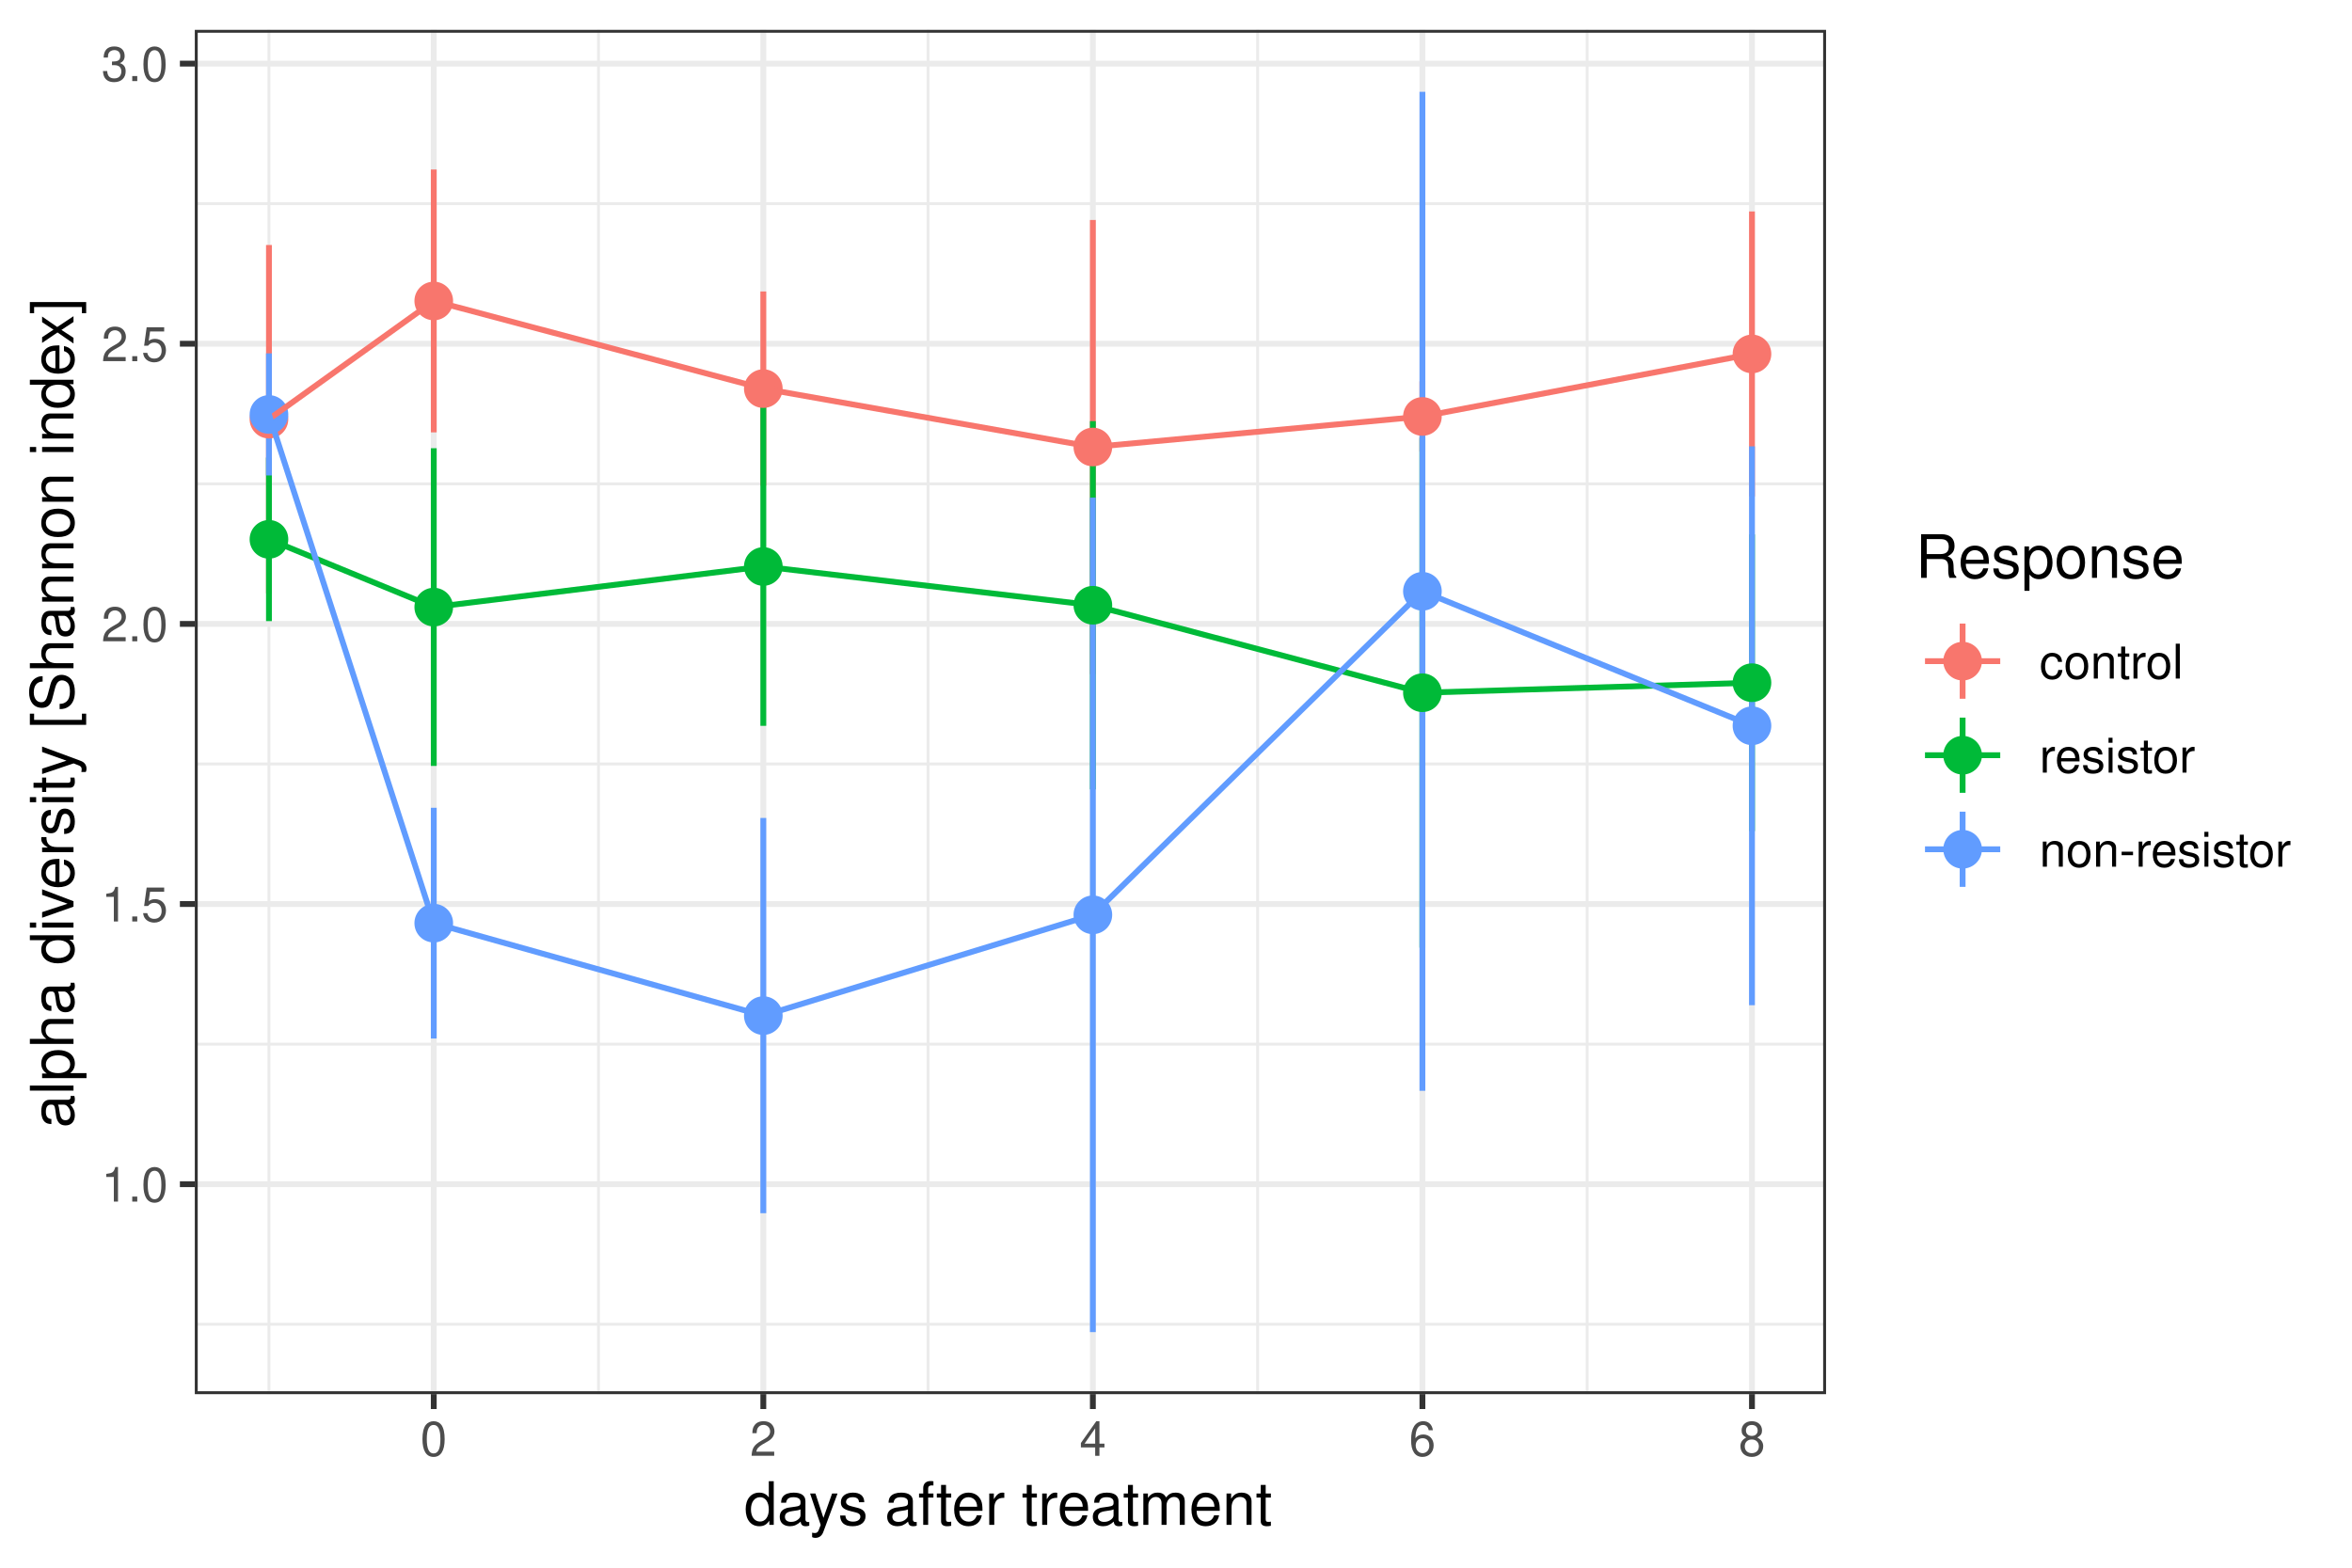
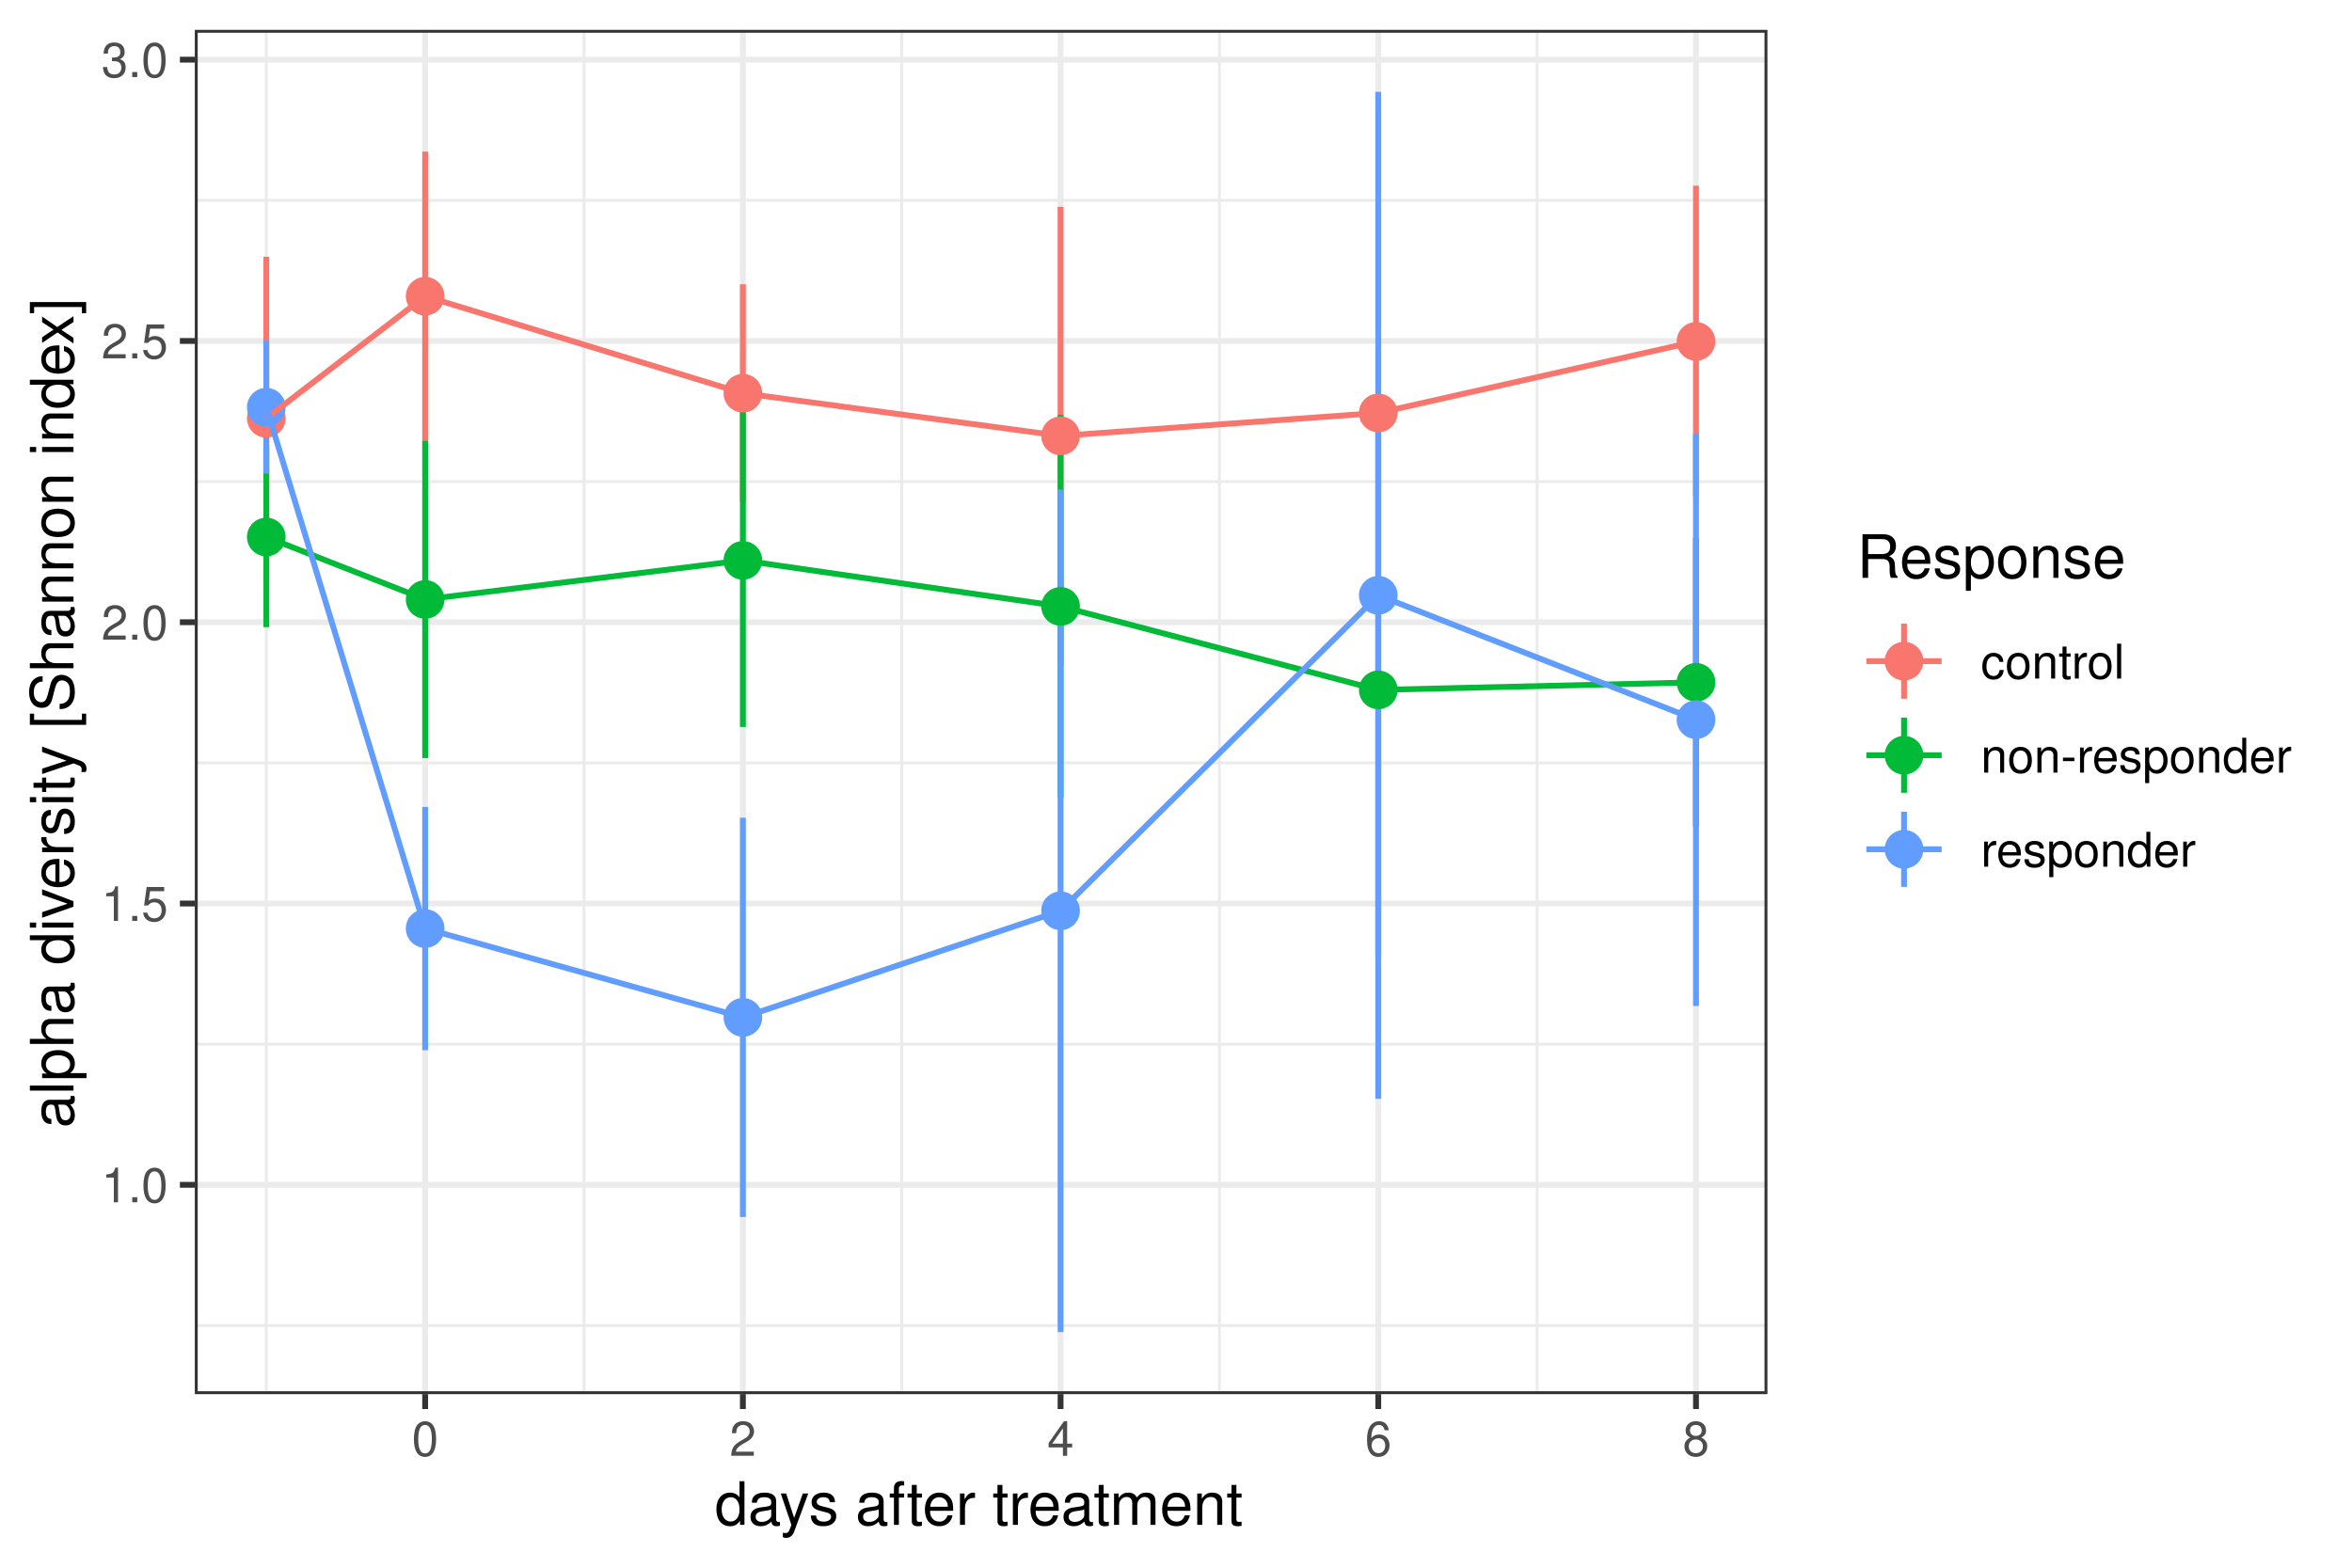
<svg xmlns="http://www.w3.org/2000/svg" viewBox="0 0 432.00 288.00">
  <defs>
    <style type="text/css">
    line, polyline, polygon, path, rect, circle {
      fill: none;
      stroke: #000000;
      stroke-linecap: round;
      stroke-linejoin: round;
      stroke-miterlimit: 10.00;
    }
  </style>
  </defs>
  <rect width="100%" height="100%" style="stroke: none; fill: #FFFFFF;" />
  <rect x="0" y="0.00" width="432.00" height="288.00" style="stroke-width: 1.07; stroke: #FFFFFF; fill: #FFFFFF;" />
  <defs>
-     <clipPath id="cpMzUuNzh8MzM1LjQwfDI1Ni4xMXw1LjQ4">
-       <rect x="35.78" y="5.48" width="299.62" height="250.64" />
+     <clipPath id="cpMzUuNzh8MzI0LjY0fDI1Ni4xMXw1LjQ4">
+       <rect x="35.78" y="5.48" width="288.85" height="250.64" />
    </clipPath>
  </defs>
-   <rect x="35.78" y="5.48" width="299.62" height="250.64" style="stroke-width: 1.07; stroke: none; fill: #FFFFFF;" clip-path="url(#cpMzUuNzh8MzM1LjQwfDI1Ni4xMXw1LjQ4)" />
-   <polyline points="35.78,243.28 335.40,243.28 " style="stroke-width: 0.53; stroke: #EBEBEB; stroke-linecap: butt;" clip-path="url(#cpMzUuNzh8MzM1LjQwfDI1Ni4xMXw1LjQ4)" />
-   <polyline points="35.78,191.82 335.40,191.82 " style="stroke-width: 0.53; stroke: #EBEBEB; stroke-linecap: butt;" clip-path="url(#cpMzUuNzh8MzM1LjQwfDI1Ni4xMXw1LjQ4)" />
-   <polyline points="35.78,140.35 335.40,140.35 " style="stroke-width: 0.53; stroke: #EBEBEB; stroke-linecap: butt;" clip-path="url(#cpMzUuNzh8MzM1LjQwfDI1Ni4xMXw1LjQ4)" />
-   <polyline points="35.78,88.89 335.40,88.89 " style="stroke-width: 0.53; stroke: #EBEBEB; stroke-linecap: butt;" clip-path="url(#cpMzUuNzh8MzM1LjQwfDI1Ni4xMXw1LjQ4)" />
-   <polyline points="35.78,37.42 335.40,37.42 " style="stroke-width: 0.53; stroke: #EBEBEB; stroke-linecap: butt;" clip-path="url(#cpMzUuNzh8MzM1LjQwfDI1Ni4xMXw1LjQ4)" />
-   <polyline points="49.40,256.11 49.40,5.48 " style="stroke-width: 0.53; stroke: #EBEBEB; stroke-linecap: butt;" clip-path="url(#cpMzUuNzh8MzM1LjQwfDI1Ni4xMXw1LjQ4)" />
-   <polyline points="109.93,256.11 109.93,5.48 " style="stroke-width: 0.53; stroke: #EBEBEB; stroke-linecap: butt;" clip-path="url(#cpMzUuNzh8MzM1LjQwfDI1Ni4xMXw1LjQ4)" />
-   <polyline points="170.46,256.11 170.46,5.48 " style="stroke-width: 0.53; stroke: #EBEBEB; stroke-linecap: butt;" clip-path="url(#cpMzUuNzh8MzM1LjQwfDI1Ni4xMXw1LjQ4)" />
-   <polyline points="230.99,256.11 230.99,5.48 " style="stroke-width: 0.53; stroke: #EBEBEB; stroke-linecap: butt;" clip-path="url(#cpMzUuNzh8MzM1LjQwfDI1Ni4xMXw1LjQ4)" />
-   <polyline points="291.52,256.11 291.52,5.48 " style="stroke-width: 0.53; stroke: #EBEBEB; stroke-linecap: butt;" clip-path="url(#cpMzUuNzh8MzM1LjQwfDI1Ni4xMXw1LjQ4)" />
-   <polyline points="35.78,217.55 335.40,217.55 " style="stroke-width: 1.07; stroke: #EBEBEB; stroke-linecap: butt;" clip-path="url(#cpMzUuNzh8MzM1LjQwfDI1Ni4xMXw1LjQ4)" />
-   <polyline points="35.78,166.08 335.40,166.08 " style="stroke-width: 1.07; stroke: #EBEBEB; stroke-linecap: butt;" clip-path="url(#cpMzUuNzh8MzM1LjQwfDI1Ni4xMXw1LjQ4)" />
-   <polyline points="35.78,114.62 335.40,114.62 " style="stroke-width: 1.07; stroke: #EBEBEB; stroke-linecap: butt;" clip-path="url(#cpMzUuNzh8MzM1LjQwfDI1Ni4xMXw1LjQ4)" />
-   <polyline points="35.78,63.15 335.40,63.15 " style="stroke-width: 1.07; stroke: #EBEBEB; stroke-linecap: butt;" clip-path="url(#cpMzUuNzh8MzM1LjQwfDI1Ni4xMXw1LjQ4)" />
-   <polyline points="35.78,11.69 335.40,11.69 " style="stroke-width: 1.07; stroke: #EBEBEB; stroke-linecap: butt;" clip-path="url(#cpMzUuNzh8MzM1LjQwfDI1Ni4xMXw1LjQ4)" />
-   <polyline points="79.67,256.11 79.67,5.48 " style="stroke-width: 1.07; stroke: #EBEBEB; stroke-linecap: butt;" clip-path="url(#cpMzUuNzh8MzM1LjQwfDI1Ni4xMXw1LjQ4)" />
-   <polyline points="140.20,256.11 140.20,5.48 " style="stroke-width: 1.07; stroke: #EBEBEB; stroke-linecap: butt;" clip-path="url(#cpMzUuNzh8MzM1LjQwfDI1Ni4xMXw1LjQ4)" />
-   <polyline points="200.73,256.11 200.73,5.48 " style="stroke-width: 1.07; stroke: #EBEBEB; stroke-linecap: butt;" clip-path="url(#cpMzUuNzh8MzM1LjQwfDI1Ni4xMXw1LjQ4)" />
-   <polyline points="261.26,256.11 261.26,5.48 " style="stroke-width: 1.07; stroke: #EBEBEB; stroke-linecap: butt;" clip-path="url(#cpMzUuNzh8MzM1LjQwfDI1Ni4xMXw1LjQ4)" />
-   <polyline points="321.79,256.11 321.79,5.48 " style="stroke-width: 1.07; stroke: #EBEBEB; stroke-linecap: butt;" clip-path="url(#cpMzUuNzh8MzM1LjQwfDI1Ni4xMXw1LjQ4)" />
-   <line x1="49.40" y1="109.00" x2="49.40" y2="45.01" style="stroke-width: 1.07; stroke: #F8766D; stroke-linecap: butt;" clip-path="url(#cpMzUuNzh8MzM1LjQwfDI1Ni4xMXw1LjQ4)" />
-   <line x1="79.67" y1="79.43" x2="79.67" y2="31.14" style="stroke-width: 1.07; stroke: #F8766D; stroke-linecap: butt;" clip-path="url(#cpMzUuNzh8MzM1LjQwfDI1Ni4xMXw1LjQ4)" />
-   <line x1="140.20" y1="89.23" x2="140.20" y2="53.54" style="stroke-width: 1.07; stroke: #F8766D; stroke-linecap: butt;" clip-path="url(#cpMzUuNzh8MzM1LjQwfDI1Ni4xMXw1LjQ4)" />
-   <line x1="200.73" y1="123.84" x2="200.73" y2="40.41" style="stroke-width: 1.07; stroke: #F8766D; stroke-linecap: butt;" clip-path="url(#cpMzUuNzh8MzM1LjQwfDI1Ni4xMXw1LjQ4)" />
-   <line x1="261.26" y1="82.95" x2="261.26" y2="70.07" style="stroke-width: 1.07; stroke: #F8766D; stroke-linecap: butt;" clip-path="url(#cpMzUuNzh8MzM1LjQwfDI1Ni4xMXw1LjQ4)" />
-   <line x1="321.79" y1="91.19" x2="321.79" y2="38.85" style="stroke-width: 1.07; stroke: #F8766D; stroke-linecap: butt;" clip-path="url(#cpMzUuNzh8MzM1LjQwfDI1Ni4xMXw1LjQ4)" />
-   <line x1="49.40" y1="114.11" x2="49.40" y2="84.06" style="stroke-width: 1.07; stroke: #00BA38; stroke-linecap: butt;" clip-path="url(#cpMzUuNzh8MzM1LjQwfDI1Ni4xMXw1LjQ4)" />
-   <line x1="79.67" y1="140.70" x2="79.67" y2="82.35" style="stroke-width: 1.07; stroke: #00BA38; stroke-linecap: butt;" clip-path="url(#cpMzUuNzh8MzM1LjQwfDI1Ni4xMXw1LjQ4)" />
-   <line x1="140.20" y1="133.34" x2="140.20" y2="74.80" style="stroke-width: 1.07; stroke: #00BA38; stroke-linecap: butt;" clip-path="url(#cpMzUuNzh8MzM1LjQwfDI1Ni4xMXw1LjQ4)" />
-   <line x1="200.73" y1="145.01" x2="200.73" y2="77.37" style="stroke-width: 1.07; stroke: #00BA38; stroke-linecap: butt;" clip-path="url(#cpMzUuNzh8MzM1LjQwfDI1Ni4xMXw1LjQ4)" />
-   <line x1="261.26" y1="174.09" x2="261.26" y2="80.43" style="stroke-width: 1.07; stroke: #00BA38; stroke-linecap: butt;" clip-path="url(#cpMzUuNzh8MzM1LjQwfDI1Ni4xMXw1LjQ4)" />
-   <line x1="321.79" y1="152.67" x2="321.79" y2="98.18" style="stroke-width: 1.07; stroke: #00BA38; stroke-linecap: butt;" clip-path="url(#cpMzUuNzh8MzM1LjQwfDI1Ni4xMXw1LjQ4)" />
-   <line x1="49.40" y1="87.35" x2="49.40" y2="64.92" style="stroke-width: 1.07; stroke: #619CFF; stroke-linecap: butt;" clip-path="url(#cpMzUuNzh8MzM1LjQwfDI1Ni4xMXw1LjQ4)" />
-   <line x1="79.67" y1="190.78" x2="79.67" y2="148.40" style="stroke-width: 1.07; stroke: #619CFF; stroke-linecap: butt;" clip-path="url(#cpMzUuNzh8MzM1LjQwfDI1Ni4xMXw1LjQ4)" />
-   <line x1="140.20" y1="222.88" x2="140.20" y2="150.27" style="stroke-width: 1.07; stroke: #619CFF; stroke-linecap: butt;" clip-path="url(#cpMzUuNzh8MzM1LjQwfDI1Ni4xMXw1LjQ4)" />
-   <line x1="200.73" y1="244.72" x2="200.73" y2="91.41" style="stroke-width: 1.07; stroke: #619CFF; stroke-linecap: butt;" clip-path="url(#cpMzUuNzh8MzM1LjQwfDI1Ni4xMXw1LjQ4)" />
-   <line x1="261.26" y1="200.39" x2="261.26" y2="16.87" style="stroke-width: 1.07; stroke: #619CFF; stroke-linecap: butt;" clip-path="url(#cpMzUuNzh8MzM1LjQwfDI1Ni4xMXw1LjQ4)" />
-   <line x1="321.79" y1="184.67" x2="321.79" y2="82.00" style="stroke-width: 1.07; stroke: #619CFF; stroke-linecap: butt;" clip-path="url(#cpMzUuNzh8MzM1LjQwfDI1Ni4xMXw1LjQ4)" />
-   <circle cx="49.40" cy="77.00" r="2.84" style="stroke-width: 1.42; stroke: #F8766D; fill: #F8766D;" clip-path="url(#cpMzUuNzh8MzM1LjQwfDI1Ni4xMXw1LjQ4)" />
-   <circle cx="79.67" cy="55.29" r="2.84" style="stroke-width: 1.42; stroke: #F8766D; fill: #F8766D;" clip-path="url(#cpMzUuNzh8MzM1LjQwfDI1Ni4xMXw1LjQ4)" />
-   <circle cx="140.20" cy="71.39" r="2.84" style="stroke-width: 1.42; stroke: #F8766D; fill: #F8766D;" clip-path="url(#cpMzUuNzh8MzM1LjQwfDI1Ni4xMXw1LjQ4)" />
-   <circle cx="200.73" cy="82.12" r="2.84" style="stroke-width: 1.42; stroke: #F8766D; fill: #F8766D;" clip-path="url(#cpMzUuNzh8MzM1LjQwfDI1Ni4xMXw1LjQ4)" />
-   <circle cx="261.26" cy="76.51" r="2.84" style="stroke-width: 1.42; stroke: #F8766D; fill: #F8766D;" clip-path="url(#cpMzUuNzh8MzM1LjQwfDI1Ni4xMXw1LjQ4)" />
-   <circle cx="321.79" cy="65.02" r="2.84" style="stroke-width: 1.42; stroke: #F8766D; fill: #F8766D;" clip-path="url(#cpMzUuNzh8MzM1LjQwfDI1Ni4xMXw1LjQ4)" />
-   <circle cx="49.40" cy="99.08" r="2.84" style="stroke-width: 1.42; stroke: #00BA38; fill: #00BA38;" clip-path="url(#cpMzUuNzh8MzM1LjQwfDI1Ni4xMXw1LjQ4)" />
-   <circle cx="79.67" cy="111.53" r="2.84" style="stroke-width: 1.42; stroke: #00BA38; fill: #00BA38;" clip-path="url(#cpMzUuNzh8MzM1LjQwfDI1Ni4xMXw1LjQ4)" />
-   <circle cx="140.20" cy="104.07" r="2.84" style="stroke-width: 1.42; stroke: #00BA38; fill: #00BA38;" clip-path="url(#cpMzUuNzh8MzM1LjQwfDI1Ni4xMXw1LjQ4)" />
-   <circle cx="200.73" cy="111.19" r="2.84" style="stroke-width: 1.42; stroke: #00BA38; fill: #00BA38;" clip-path="url(#cpMzUuNzh8MzM1LjQwfDI1Ni4xMXw1LjQ4)" />
-   <circle cx="261.26" cy="127.26" r="2.84" style="stroke-width: 1.42; stroke: #00BA38; fill: #00BA38;" clip-path="url(#cpMzUuNzh8MzM1LjQwfDI1Ni4xMXw1LjQ4)" />
-   <circle cx="321.79" cy="125.42" r="2.84" style="stroke-width: 1.42; stroke: #00BA38; fill: #00BA38;" clip-path="url(#cpMzUuNzh8MzM1LjQwfDI1Ni4xMXw1LjQ4)" />
-   <circle cx="49.40" cy="76.14" r="2.84" style="stroke-width: 1.42; stroke: #619CFF; fill: #619CFF;" clip-path="url(#cpMzUuNzh8MzM1LjQwfDI1Ni4xMXw1LjQ4)" />
-   <circle cx="79.67" cy="169.59" r="2.84" style="stroke-width: 1.42; stroke: #619CFF; fill: #619CFF;" clip-path="url(#cpMzUuNzh8MzM1LjQwfDI1Ni4xMXw1LjQ4)" />
-   <circle cx="140.20" cy="186.58" r="2.84" style="stroke-width: 1.42; stroke: #619CFF; fill: #619CFF;" clip-path="url(#cpMzUuNzh8MzM1LjQwfDI1Ni4xMXw1LjQ4)" />
-   <circle cx="200.73" cy="168.06" r="2.84" style="stroke-width: 1.42; stroke: #619CFF; fill: #619CFF;" clip-path="url(#cpMzUuNzh8MzM1LjQwfDI1Ni4xMXw1LjQ4)" />
-   <circle cx="261.26" cy="108.63" r="2.84" style="stroke-width: 1.42; stroke: #619CFF; fill: #619CFF;" clip-path="url(#cpMzUuNzh8MzM1LjQwfDI1Ni4xMXw1LjQ4)" />
-   <circle cx="321.79" cy="133.33" r="2.84" style="stroke-width: 1.42; stroke: #619CFF; fill: #619CFF;" clip-path="url(#cpMzUuNzh8MzM1LjQwfDI1Ni4xMXw1LjQ4)" />
-   <polyline points="49.40,77.00 79.67,55.29 140.20,71.39 200.73,82.12 261.26,76.51 321.79,65.02 " style="stroke-width: 1.07; stroke: #F8766D; stroke-linecap: butt;" clip-path="url(#cpMzUuNzh8MzM1LjQwfDI1Ni4xMXw1LjQ4)" />
-   <polyline points="49.40,99.08 79.67,111.53 140.20,104.07 200.73,111.19 261.26,127.26 321.79,125.42 " style="stroke-width: 1.07; stroke: #00BA38; stroke-linecap: butt;" clip-path="url(#cpMzUuNzh8MzM1LjQwfDI1Ni4xMXw1LjQ4)" />
-   <polyline points="49.40,76.14 79.67,169.59 140.20,186.58 200.73,168.06 261.26,108.63 321.79,133.33 " style="stroke-width: 1.07; stroke: #619CFF; stroke-linecap: butt;" clip-path="url(#cpMzUuNzh8MzM1LjQwfDI1Ni4xMXw1LjQ4)" />
-   <rect x="35.78" y="5.48" width="299.62" height="250.64" style="stroke-width: 1.07; stroke: #333333;" clip-path="url(#cpMzUuNzh8MzM1LjQwfDI1Ni4xMXw1LjQ4)" />
+   <rect x="35.78" y="5.48" width="288.85" height="250.64" style="stroke-width: 1.07; stroke: none; fill: #FFFFFF;" clip-path="url(#cpMzUuNzh8MzI0LjY0fDI1Ni4xMXw1LjQ4)" />
+   <polyline points="35.78,243.51 324.64,243.51 " style="stroke-width: 0.53; stroke: #EBEBEB; stroke-linecap: butt;" clip-path="url(#cpMzUuNzh8MzI0LjY0fDI1Ni4xMXw1LjQ4)" />
+   <polyline points="35.78,191.83 324.64,191.83 " style="stroke-width: 0.53; stroke: #EBEBEB; stroke-linecap: butt;" clip-path="url(#cpMzUuNzh8MzI0LjY0fDI1Ni4xMXw1LjQ4)" />
+   <polyline points="35.78,140.15 324.64,140.15 " style="stroke-width: 0.53; stroke: #EBEBEB; stroke-linecap: butt;" clip-path="url(#cpMzUuNzh8MzI0LjY0fDI1Ni4xMXw1LjQ4)" />
+   <polyline points="35.78,88.47 324.64,88.47 " style="stroke-width: 0.53; stroke: #EBEBEB; stroke-linecap: butt;" clip-path="url(#cpMzUuNzh8MzI0LjY0fDI1Ni4xMXw1LjQ4)" />
+   <polyline points="35.78,36.80 324.64,36.80 " style="stroke-width: 0.53; stroke: #EBEBEB; stroke-linecap: butt;" clip-path="url(#cpMzUuNzh8MzI0LjY0fDI1Ni4xMXw1LjQ4)" />
+   <polyline points="48.91,256.11 48.91,5.48 " style="stroke-width: 0.53; stroke: #EBEBEB; stroke-linecap: butt;" clip-path="url(#cpMzUuNzh8MzI0LjY0fDI1Ni4xMXw1LjQ4)" />
+   <polyline points="107.27,256.11 107.27,5.48 " style="stroke-width: 0.53; stroke: #EBEBEB; stroke-linecap: butt;" clip-path="url(#cpMzUuNzh8MzI0LjY0fDI1Ni4xMXw1LjQ4)" />
+   <polyline points="165.62,256.11 165.62,5.48 " style="stroke-width: 0.53; stroke: #EBEBEB; stroke-linecap: butt;" clip-path="url(#cpMzUuNzh8MzI0LjY0fDI1Ni4xMXw1LjQ4)" />
+   <polyline points="223.98,256.11 223.98,5.48 " style="stroke-width: 0.53; stroke: #EBEBEB; stroke-linecap: butt;" clip-path="url(#cpMzUuNzh8MzI0LjY0fDI1Ni4xMXw1LjQ4)" />
+   <polyline points="282.33,256.11 282.33,5.48 " style="stroke-width: 0.53; stroke: #EBEBEB; stroke-linecap: butt;" clip-path="url(#cpMzUuNzh8MzI0LjY0fDI1Ni4xMXw1LjQ4)" />
+   <polyline points="35.78,217.67 324.64,217.67 " style="stroke-width: 1.07; stroke: #EBEBEB; stroke-linecap: butt;" clip-path="url(#cpMzUuNzh8MzI0LjY0fDI1Ni4xMXw1LjQ4)" />
+   <polyline points="35.78,165.99 324.64,165.99 " style="stroke-width: 1.07; stroke: #EBEBEB; stroke-linecap: butt;" clip-path="url(#cpMzUuNzh8MzI0LjY0fDI1Ni4xMXw1LjQ4)" />
+   <polyline points="35.78,114.31 324.64,114.31 " style="stroke-width: 1.07; stroke: #EBEBEB; stroke-linecap: butt;" clip-path="url(#cpMzUuNzh8MzI0LjY0fDI1Ni4xMXw1LjQ4)" />
+   <polyline points="35.78,62.64 324.64,62.64 " style="stroke-width: 1.07; stroke: #EBEBEB; stroke-linecap: butt;" clip-path="url(#cpMzUuNzh8MzI0LjY0fDI1Ni4xMXw1LjQ4)" />
+   <polyline points="35.78,10.96 324.64,10.96 " style="stroke-width: 1.07; stroke: #EBEBEB; stroke-linecap: butt;" clip-path="url(#cpMzUuNzh8MzI0LjY0fDI1Ni4xMXw1LjQ4)" />
+   <polyline points="78.09,256.11 78.09,5.48 " style="stroke-width: 1.07; stroke: #EBEBEB; stroke-linecap: butt;" clip-path="url(#cpMzUuNzh8MzI0LjY0fDI1Ni4xMXw1LjQ4)" />
+   <polyline points="136.45,256.11 136.45,5.48 " style="stroke-width: 1.07; stroke: #EBEBEB; stroke-linecap: butt;" clip-path="url(#cpMzUuNzh8MzI0LjY0fDI1Ni4xMXw1LjQ4)" />
+   <polyline points="194.80,256.11 194.80,5.48 " style="stroke-width: 1.07; stroke: #EBEBEB; stroke-linecap: butt;" clip-path="url(#cpMzUuNzh8MzI0LjY0fDI1Ni4xMXw1LjQ4)" />
+   <polyline points="253.15,256.11 253.15,5.48 " style="stroke-width: 1.07; stroke: #EBEBEB; stroke-linecap: butt;" clip-path="url(#cpMzUuNzh8MzI0LjY0fDI1Ni4xMXw1LjQ4)" />
+   <polyline points="311.51,256.11 311.51,5.48 " style="stroke-width: 1.07; stroke: #EBEBEB; stroke-linecap: butt;" clip-path="url(#cpMzUuNzh8MzI0LjY0fDI1Ni4xMXw1LjQ4)" />
+   <line x1="48.91" y1="106.53" x2="48.91" y2="47.18" style="stroke-width: 1.07; stroke: #F8766D; stroke-linecap: butt;" clip-path="url(#cpMzUuNzh8MzI0LjY0fDI1Ni4xMXw1LjQ4)" />
+   <line x1="78.09" y1="81.00" x2="78.09" y2="27.84" style="stroke-width: 1.07; stroke: #F8766D; stroke-linecap: butt;" clip-path="url(#cpMzUuNzh8MzI0LjY0fDI1Ni4xMXw1LjQ4)" />
+   <line x1="136.45" y1="92.26" x2="136.45" y2="52.22" style="stroke-width: 1.07; stroke: #F8766D; stroke-linecap: butt;" clip-path="url(#cpMzUuNzh8MzI0LjY0fDI1Ni4xMXw1LjQ4)" />
+   <line x1="194.80" y1="122.14" x2="194.80" y2="38.00" style="stroke-width: 1.07; stroke: #F8766D; stroke-linecap: butt;" clip-path="url(#cpMzUuNzh8MzI0LjY0fDI1Ni4xMXw1LjQ4)" />
+   <line x1="253.15" y1="78.99" x2="253.15" y2="72.73" style="stroke-width: 1.07; stroke: #F8766D; stroke-linecap: butt;" clip-path="url(#cpMzUuNzh8MzI0LjY0fDI1Ni4xMXw1LjQ4)" />
+   <line x1="311.51" y1="91.33" x2="311.51" y2="34.11" style="stroke-width: 1.07; stroke: #F8766D; stroke-linecap: butt;" clip-path="url(#cpMzUuNzh8MzI0LjY0fDI1Ni4xMXw1LjQ4)" />
+   <line x1="48.91" y1="115.21" x2="48.91" y2="82.10" style="stroke-width: 1.07; stroke: #00BA38; stroke-linecap: butt;" clip-path="url(#cpMzUuNzh8MzI0LjY0fDI1Ni4xMXw1LjQ4)" />
+   <line x1="78.09" y1="139.27" x2="78.09" y2="80.96" style="stroke-width: 1.07; stroke: #00BA38; stroke-linecap: butt;" clip-path="url(#cpMzUuNzh8MzI0LjY0fDI1Ni4xMXw1LjQ4)" />
+   <line x1="136.45" y1="133.55" x2="136.45" y2="72.35" style="stroke-width: 1.07; stroke: #00BA38; stroke-linecap: butt;" clip-path="url(#cpMzUuNzh8MzI0LjY0fDI1Ni4xMXw1LjQ4)" />
+   <line x1="194.80" y1="146.58" x2="194.80" y2="76.22" style="stroke-width: 1.07; stroke: #00BA38; stroke-linecap: butt;" clip-path="url(#cpMzUuNzh8MzI0LjY0fDI1Ni4xMXw1LjQ4)" />
+   <line x1="253.15" y1="175.73" x2="253.15" y2="77.75" style="stroke-width: 1.07; stroke: #00BA38; stroke-linecap: butt;" clip-path="url(#cpMzUuNzh8MzI0LjY0fDI1Ni4xMXw1LjQ4)" />
+   <line x1="311.51" y1="151.79" x2="311.51" y2="98.90" style="stroke-width: 1.07; stroke: #00BA38; stroke-linecap: butt;" clip-path="url(#cpMzUuNzh8MzI0LjY0fDI1Ni4xMXw1LjQ4)" />
+   <line x1="48.91" y1="87.02" x2="48.91" y2="62.59" style="stroke-width: 1.07; stroke: #619CFF; stroke-linecap: butt;" clip-path="url(#cpMzUuNzh8MzI0LjY0fDI1Ni4xMXw1LjQ4)" />
+   <line x1="78.09" y1="192.92" x2="78.09" y2="148.24" style="stroke-width: 1.07; stroke: #619CFF; stroke-linecap: butt;" clip-path="url(#cpMzUuNzh8MzI0LjY0fDI1Ni4xMXw1LjQ4)" />
+   <line x1="136.45" y1="223.58" x2="136.45" y2="150.22" style="stroke-width: 1.07; stroke: #619CFF; stroke-linecap: butt;" clip-path="url(#cpMzUuNzh8MzI0LjY0fDI1Ni4xMXw1LjQ4)" />
+   <line x1="194.80" y1="244.72" x2="194.80" y2="89.92" style="stroke-width: 1.07; stroke: #619CFF; stroke-linecap: butt;" clip-path="url(#cpMzUuNzh8MzI0LjY0fDI1Ni4xMXw1LjQ4)" />
+   <line x1="253.15" y1="201.86" x2="253.15" y2="16.87" style="stroke-width: 1.07; stroke: #619CFF; stroke-linecap: butt;" clip-path="url(#cpMzUuNzh8MzI0LjY0fDI1Ni4xMXw1LjQ4)" />
+   <line x1="311.51" y1="184.80" x2="311.51" y2="79.62" style="stroke-width: 1.07; stroke: #619CFF; stroke-linecap: butt;" clip-path="url(#cpMzUuNzh8MzI0LjY0fDI1Ni4xMXw1LjQ4)" />
+   <circle cx="48.91" cy="76.85" r="2.84" style="stroke-width: 1.42; stroke: #F8766D; fill: #F8766D;" clip-path="url(#cpMzUuNzh8MzI0LjY0fDI1Ni4xMXw1LjQ4)" />
+   <circle cx="78.09" cy="54.42" r="2.84" style="stroke-width: 1.42; stroke: #F8766D; fill: #F8766D;" clip-path="url(#cpMzUuNzh8MzI0LjY0fDI1Ni4xMXw1LjQ4)" />
+   <circle cx="136.45" cy="72.24" r="2.84" style="stroke-width: 1.42; stroke: #F8766D; fill: #F8766D;" clip-path="url(#cpMzUuNzh8MzI0LjY0fDI1Ni4xMXw1LjQ4)" />
+   <circle cx="194.80" cy="80.07" r="2.84" style="stroke-width: 1.42; stroke: #F8766D; fill: #F8766D;" clip-path="url(#cpMzUuNzh8MzI0LjY0fDI1Ni4xMXw1LjQ4)" />
+   <circle cx="253.15" cy="75.86" r="2.84" style="stroke-width: 1.42; stroke: #F8766D; fill: #F8766D;" clip-path="url(#cpMzUuNzh8MzI0LjY0fDI1Ni4xMXw1LjQ4)" />
+   <circle cx="311.51" cy="62.72" r="2.84" style="stroke-width: 1.42; stroke: #F8766D; fill: #F8766D;" clip-path="url(#cpMzUuNzh8MzI0LjY0fDI1Ni4xMXw1LjQ4)" />
+   <circle cx="48.91" cy="98.65" r="2.84" style="stroke-width: 1.42; stroke: #00BA38; fill: #00BA38;" clip-path="url(#cpMzUuNzh8MzI0LjY0fDI1Ni4xMXw1LjQ4)" />
+   <circle cx="78.09" cy="110.12" r="2.84" style="stroke-width: 1.42; stroke: #00BA38; fill: #00BA38;" clip-path="url(#cpMzUuNzh8MzI0LjY0fDI1Ni4xMXw1LjQ4)" />
+   <circle cx="136.45" cy="102.95" r="2.84" style="stroke-width: 1.42; stroke: #00BA38; fill: #00BA38;" clip-path="url(#cpMzUuNzh8MzI0LjY0fDI1Ni4xMXw1LjQ4)" />
+   <circle cx="194.80" cy="111.40" r="2.84" style="stroke-width: 1.42; stroke: #00BA38; fill: #00BA38;" clip-path="url(#cpMzUuNzh8MzI0LjY0fDI1Ni4xMXw1LjQ4)" />
+   <circle cx="253.15" cy="126.74" r="2.84" style="stroke-width: 1.42; stroke: #00BA38; fill: #00BA38;" clip-path="url(#cpMzUuNzh8MzI0LjY0fDI1Ni4xMXw1LjQ4)" />
+   <circle cx="311.51" cy="125.35" r="2.84" style="stroke-width: 1.42; stroke: #00BA38; fill: #00BA38;" clip-path="url(#cpMzUuNzh8MzI0LjY0fDI1Ni4xMXw1LjQ4)" />
+   <circle cx="48.91" cy="74.81" r="2.84" style="stroke-width: 1.42; stroke: #619CFF; fill: #619CFF;" clip-path="url(#cpMzUuNzh8MzI0LjY0fDI1Ni4xMXw1LjQ4)" />
+   <circle cx="78.09" cy="170.58" r="2.84" style="stroke-width: 1.42; stroke: #619CFF; fill: #619CFF;" clip-path="url(#cpMzUuNzh8MzI0LjY0fDI1Ni4xMXw1LjQ4)" />
+   <circle cx="136.45" cy="186.90" r="2.84" style="stroke-width: 1.42; stroke: #619CFF; fill: #619CFF;" clip-path="url(#cpMzUuNzh8MzI0LjY0fDI1Ni4xMXw1LjQ4)" />
+   <circle cx="194.80" cy="167.32" r="2.84" style="stroke-width: 1.42; stroke: #619CFF; fill: #619CFF;" clip-path="url(#cpMzUuNzh8MzI0LjY0fDI1Ni4xMXw1LjQ4)" />
+   <circle cx="253.15" cy="109.36" r="2.84" style="stroke-width: 1.42; stroke: #619CFF; fill: #619CFF;" clip-path="url(#cpMzUuNzh8MzI0LjY0fDI1Ni4xMXw1LjQ4)" />
+   <circle cx="311.51" cy="132.21" r="2.84" style="stroke-width: 1.42; stroke: #619CFF; fill: #619CFF;" clip-path="url(#cpMzUuNzh8MzI0LjY0fDI1Ni4xMXw1LjQ4)" />
+   <polyline points="48.91,76.85 78.09,54.42 136.45,72.24 194.80,80.07 253.15,75.86 311.51,62.72 " style="stroke-width: 1.07; stroke: #F8766D; stroke-linecap: butt;" clip-path="url(#cpMzUuNzh8MzI0LjY0fDI1Ni4xMXw1LjQ4)" />
+   <polyline points="48.91,98.65 78.09,110.12 136.45,102.95 194.80,111.40 253.15,126.74 311.51,125.35 " style="stroke-width: 1.07; stroke: #00BA38; stroke-linecap: butt;" clip-path="url(#cpMzUuNzh8MzI0LjY0fDI1Ni4xMXw1LjQ4)" />
+   <polyline points="48.91,74.81 78.09,170.58 136.45,186.90 194.80,167.32 253.15,109.36 311.51,132.21 " style="stroke-width: 1.07; stroke: #619CFF; stroke-linecap: butt;" clip-path="url(#cpMzUuNzh8MzI0LjY0fDI1Ni4xMXw1LjQ4)" />
+   <rect x="35.78" y="5.48" width="288.85" height="250.64" style="stroke-width: 1.07; stroke: #333333;" clip-path="url(#cpMzUuNzh8MzI0LjY0fDI1Ni4xMXw1LjQ4)" />
  <defs>
    <clipPath id="cpMC4wMHw0MzIuMDB8Mjg4LjAwfDAuMDA=">
      <rect x="0.00" y="0.00" width="432.00" height="288.00" />
    </clipPath>
  </defs>
  <g clip-path="url(#cpMC4wMHw0MzIuMDB8Mjg4LjAwfDAuMDA=)">
-     <text x="18.63" y="220.75" style="font-size: 8.80px; fill: #4D4D4D; font-family: Nimbus Sans L;" textLength="12.23px" lengthAdjust="spacingAndGlyphs">1.0</text>
+     <text x="18.63" y="220.87" style="font-size: 8.80px; fill: #4D4D4D; font-family: Nimbus Sans L;" textLength="12.23px" lengthAdjust="spacingAndGlyphs">1.0</text>
  </g>
  <g clip-path="url(#cpMC4wMHw0MzIuMDB8Mjg4LjAwfDAuMDA=)">
-     <text x="18.63" y="169.29" style="font-size: 8.80px; fill: #4D4D4D; font-family: Nimbus Sans L;" textLength="12.23px" lengthAdjust="spacingAndGlyphs">1.5</text>
+     <text x="18.63" y="169.19" style="font-size: 8.80px; fill: #4D4D4D; font-family: Nimbus Sans L;" textLength="12.23px" lengthAdjust="spacingAndGlyphs">1.5</text>
  </g>
  <g clip-path="url(#cpMC4wMHw0MzIuMDB8Mjg4LjAwfDAuMDA=)">
-     <text x="18.63" y="117.82" style="font-size: 8.80px; fill: #4D4D4D; font-family: Nimbus Sans L;" textLength="12.23px" lengthAdjust="spacingAndGlyphs">2.0</text>
+     <text x="18.63" y="117.52" style="font-size: 8.80px; fill: #4D4D4D; font-family: Nimbus Sans L;" textLength="12.23px" lengthAdjust="spacingAndGlyphs">2.0</text>
  </g>
  <g clip-path="url(#cpMC4wMHw0MzIuMDB8Mjg4LjAwfDAuMDA=)">
-     <text x="18.63" y="66.36" style="font-size: 8.80px; fill: #4D4D4D; font-family: Nimbus Sans L;" textLength="12.23px" lengthAdjust="spacingAndGlyphs">2.5</text>
+     <text x="18.63" y="65.84" style="font-size: 8.80px; fill: #4D4D4D; font-family: Nimbus Sans L;" textLength="12.23px" lengthAdjust="spacingAndGlyphs">2.5</text>
  </g>
  <g clip-path="url(#cpMC4wMHw0MzIuMDB8Mjg4LjAwfDAuMDA=)">
-     <text x="18.63" y="14.89" style="font-size: 8.80px; fill: #4D4D4D; font-family: Nimbus Sans L;" textLength="12.23px" lengthAdjust="spacingAndGlyphs">3.0</text>
+     <text x="18.63" y="14.16" style="font-size: 8.80px; fill: #4D4D4D; font-family: Nimbus Sans L;" textLength="12.23px" lengthAdjust="spacingAndGlyphs">3.0</text>
  </g>
-   <polyline points="33.04,217.55 35.78,217.55 " style="stroke-width: 1.07; stroke: #333333; stroke-linecap: butt;" clip-path="url(#cpMC4wMHw0MzIuMDB8Mjg4LjAwfDAuMDA=)" />
-   <polyline points="33.04,166.08 35.78,166.08 " style="stroke-width: 1.07; stroke: #333333; stroke-linecap: butt;" clip-path="url(#cpMC4wMHw0MzIuMDB8Mjg4LjAwfDAuMDA=)" />
-   <polyline points="33.04,114.62 35.78,114.62 " style="stroke-width: 1.07; stroke: #333333; stroke-linecap: butt;" clip-path="url(#cpMC4wMHw0MzIuMDB8Mjg4LjAwfDAuMDA=)" />
-   <polyline points="33.04,63.15 35.78,63.15 " style="stroke-width: 1.07; stroke: #333333; stroke-linecap: butt;" clip-path="url(#cpMC4wMHw0MzIuMDB8Mjg4LjAwfDAuMDA=)" />
-   <polyline points="33.04,11.69 35.78,11.69 " style="stroke-width: 1.07; stroke: #333333; stroke-linecap: butt;" clip-path="url(#cpMC4wMHw0MzIuMDB8Mjg4LjAwfDAuMDA=)" />
-   <polyline points="79.67,258.85 79.67,256.11 " style="stroke-width: 1.07; stroke: #333333; stroke-linecap: butt;" clip-path="url(#cpMC4wMHw0MzIuMDB8Mjg4LjAwfDAuMDA=)" />
-   <polyline points="140.20,258.85 140.20,256.11 " style="stroke-width: 1.07; stroke: #333333; stroke-linecap: butt;" clip-path="url(#cpMC4wMHw0MzIuMDB8Mjg4LjAwfDAuMDA=)" />
-   <polyline points="200.73,258.85 200.73,256.11 " style="stroke-width: 1.07; stroke: #333333; stroke-linecap: butt;" clip-path="url(#cpMC4wMHw0MzIuMDB8Mjg4LjAwfDAuMDA=)" />
-   <polyline points="261.26,258.85 261.26,256.11 " style="stroke-width: 1.07; stroke: #333333; stroke-linecap: butt;" clip-path="url(#cpMC4wMHw0MzIuMDB8Mjg4LjAwfDAuMDA=)" />
-   <polyline points="321.79,258.85 321.79,256.11 " style="stroke-width: 1.07; stroke: #333333; stroke-linecap: butt;" clip-path="url(#cpMC4wMHw0MzIuMDB8Mjg4LjAwfDAuMDA=)" />
+   <polyline points="33.04,217.67 35.78,217.67 " style="stroke-width: 1.07; stroke: #333333; stroke-linecap: butt;" clip-path="url(#cpMC4wMHw0MzIuMDB8Mjg4LjAwfDAuMDA=)" />
+   <polyline points="33.04,165.99 35.78,165.99 " style="stroke-width: 1.07; stroke: #333333; stroke-linecap: butt;" clip-path="url(#cpMC4wMHw0MzIuMDB8Mjg4LjAwfDAuMDA=)" />
+   <polyline points="33.04,114.31 35.78,114.31 " style="stroke-width: 1.07; stroke: #333333; stroke-linecap: butt;" clip-path="url(#cpMC4wMHw0MzIuMDB8Mjg4LjAwfDAuMDA=)" />
+   <polyline points="33.04,62.64 35.78,62.64 " style="stroke-width: 1.07; stroke: #333333; stroke-linecap: butt;" clip-path="url(#cpMC4wMHw0MzIuMDB8Mjg4LjAwfDAuMDA=)" />
+   <polyline points="33.04,10.96 35.78,10.96 " style="stroke-width: 1.07; stroke: #333333; stroke-linecap: butt;" clip-path="url(#cpMC4wMHw0MzIuMDB8Mjg4LjAwfDAuMDA=)" />
+   <polyline points="78.09,258.85 78.09,256.11 " style="stroke-width: 1.07; stroke: #333333; stroke-linecap: butt;" clip-path="url(#cpMC4wMHw0MzIuMDB8Mjg4LjAwfDAuMDA=)" />
+   <polyline points="136.45,258.85 136.45,256.11 " style="stroke-width: 1.07; stroke: #333333; stroke-linecap: butt;" clip-path="url(#cpMC4wMHw0MzIuMDB8Mjg4LjAwfDAuMDA=)" />
+   <polyline points="194.80,258.85 194.80,256.11 " style="stroke-width: 1.07; stroke: #333333; stroke-linecap: butt;" clip-path="url(#cpMC4wMHw0MzIuMDB8Mjg4LjAwfDAuMDA=)" />
+   <polyline points="253.15,258.85 253.15,256.11 " style="stroke-width: 1.07; stroke: #333333; stroke-linecap: butt;" clip-path="url(#cpMC4wMHw0MzIuMDB8Mjg4LjAwfDAuMDA=)" />
+   <polyline points="311.51,258.85 311.51,256.11 " style="stroke-width: 1.07; stroke: #333333; stroke-linecap: butt;" clip-path="url(#cpMC4wMHw0MzIuMDB8Mjg4LjAwfDAuMDA=)" />
  <g clip-path="url(#cpMC4wMHw0MzIuMDB8Mjg4LjAwfDAuMDA=)">
-     <text x="77.22" y="267.45" style="font-size: 8.80px; fill: #4D4D4D; font-family: Nimbus Sans L;" textLength="4.89px" lengthAdjust="spacingAndGlyphs">0</text>
+     <text x="75.65" y="267.45" style="font-size: 8.80px; fill: #4D4D4D; font-family: Nimbus Sans L;" textLength="4.89px" lengthAdjust="spacingAndGlyphs">0</text>
  </g>
  <g clip-path="url(#cpMC4wMHw0MzIuMDB8Mjg4LjAwfDAuMDA=)">
-     <text x="137.75" y="267.45" style="font-size: 8.80px; fill: #4D4D4D; font-family: Nimbus Sans L;" textLength="4.89px" lengthAdjust="spacingAndGlyphs">2</text>
+     <text x="134.00" y="267.45" style="font-size: 8.80px; fill: #4D4D4D; font-family: Nimbus Sans L;" textLength="4.89px" lengthAdjust="spacingAndGlyphs">2</text>
  </g>
  <g clip-path="url(#cpMC4wMHw0MzIuMDB8Mjg4LjAwfDAuMDA=)">
-     <text x="198.28" y="267.45" style="font-size: 8.80px; fill: #4D4D4D; font-family: Nimbus Sans L;" textLength="4.89px" lengthAdjust="spacingAndGlyphs">4</text>
+     <text x="192.35" y="267.45" style="font-size: 8.80px; fill: #4D4D4D; font-family: Nimbus Sans L;" textLength="4.89px" lengthAdjust="spacingAndGlyphs">4</text>
  </g>
  <g clip-path="url(#cpMC4wMHw0MzIuMDB8Mjg4LjAwfDAuMDA=)">
-     <text x="258.81" y="267.45" style="font-size: 8.80px; fill: #4D4D4D; font-family: Nimbus Sans L;" textLength="4.89px" lengthAdjust="spacingAndGlyphs">6</text>
+     <text x="250.71" y="267.45" style="font-size: 8.80px; fill: #4D4D4D; font-family: Nimbus Sans L;" textLength="4.89px" lengthAdjust="spacingAndGlyphs">6</text>
  </g>
  <g clip-path="url(#cpMC4wMHw0MzIuMDB8Mjg4LjAwfDAuMDA=)">
-     <text x="319.34" y="267.45" style="font-size: 8.80px; fill: #4D4D4D; font-family: Nimbus Sans L;" textLength="4.89px" lengthAdjust="spacingAndGlyphs">8</text>
+     <text x="309.06" y="267.45" style="font-size: 8.80px; fill: #4D4D4D; font-family: Nimbus Sans L;" textLength="4.89px" lengthAdjust="spacingAndGlyphs">8</text>
  </g>
  <g clip-path="url(#cpMC4wMHw0MzIuMDB8Mjg4LjAwfDAuMDA=)">
-     <text x="136.68" y="280.13" style="font-size: 11.00px; font-family: Nimbus Sans L;" textLength="97.82px" lengthAdjust="spacingAndGlyphs">days after treatment</text>
+     <text x="131.30" y="280.13" style="font-size: 11.00px; font-family: Nimbus Sans L;" textLength="97.82px" lengthAdjust="spacingAndGlyphs">days after treatment</text>
  </g>
  <g clip-path="url(#cpMC4wMHw0MzIuMDB8Mjg4LjAwfDAuMDA=)">
    <text transform="translate(13.50,207.22) rotate(-90)" style="font-size: 11.00px; font-family: Nimbus Sans L;" textLength="152.85px" lengthAdjust="spacingAndGlyphs">alpha diversity [Shannon index]</text>
  </g>
-   <rect x="346.36" y="91.45" width="80.16" height="78.68" style="stroke-width: 1.07; stroke: none; fill: #FFFFFF;" clip-path="url(#cpMC4wMHw0MzIuMDB8Mjg4LjAwfDAuMDA=)" />
+   <rect x="335.60" y="91.45" width="90.92" height="78.68" style="stroke-width: 1.07; stroke: none; fill: #FFFFFF;" clip-path="url(#cpMC4wMHw0MzIuMDB8Mjg4LjAwfDAuMDA=)" />
  <g clip-path="url(#cpMC4wMHw0MzIuMDB8Mjg4LjAwfDAuMDA=)">
-     <text x="351.84" y="106.15" style="font-size: 11.00px; font-family: Nimbus Sans L;" textLength="49.52px" lengthAdjust="spacingAndGlyphs">Response</text>
+     <text x="341.08" y="106.15" style="font-size: 11.00px; font-family: Nimbus Sans L;" textLength="49.52px" lengthAdjust="spacingAndGlyphs">Response</text>
  </g>
-   <rect x="351.84" y="112.82" width="17.28" height="17.28" style="stroke-width: 1.07; stroke: none; fill: #FFFFFF;" clip-path="url(#cpMC4wMHw0MzIuMDB8Mjg4LjAwfDAuMDA=)" />
-   <line x1="360.48" y1="128.37" x2="360.48" y2="114.55" style="stroke-width: 1.07; stroke: #F8766D; stroke-linecap: butt;" clip-path="url(#cpMC4wMHw0MzIuMDB8Mjg4LjAwfDAuMDA=)" />
-   <circle cx="360.48" cy="121.46" r="2.84" style="stroke-width: 1.42; stroke: #F8766D; fill: #F8766D;" clip-path="url(#cpMC4wMHw0MzIuMDB8Mjg4LjAwfDAuMDA=)" />
-   <line x1="353.57" y1="121.46" x2="367.39" y2="121.46" style="stroke-width: 1.07; stroke: #F8766D; stroke-linecap: butt;" clip-path="url(#cpMC4wMHw0MzIuMDB8Mjg4LjAwfDAuMDA=)" />
-   <rect x="351.84" y="130.10" width="17.28" height="17.28" style="stroke-width: 1.07; stroke: none; fill: #FFFFFF;" clip-path="url(#cpMC4wMHw0MzIuMDB8Mjg4LjAwfDAuMDA=)" />
-   <line x1="360.48" y1="145.65" x2="360.48" y2="131.83" style="stroke-width: 1.07; stroke: #00BA38; stroke-linecap: butt;" clip-path="url(#cpMC4wMHw0MzIuMDB8Mjg4LjAwfDAuMDA=)" />
-   <circle cx="360.48" cy="138.74" r="2.84" style="stroke-width: 1.42; stroke: #00BA38; fill: #00BA38;" clip-path="url(#cpMC4wMHw0MzIuMDB8Mjg4LjAwfDAuMDA=)" />
-   <line x1="353.57" y1="138.74" x2="367.39" y2="138.74" style="stroke-width: 1.07; stroke: #00BA38; stroke-linecap: butt;" clip-path="url(#cpMC4wMHw0MzIuMDB8Mjg4LjAwfDAuMDA=)" />
-   <rect x="351.84" y="147.38" width="17.28" height="17.28" style="stroke-width: 1.07; stroke: none; fill: #FFFFFF;" clip-path="url(#cpMC4wMHw0MzIuMDB8Mjg4LjAwfDAuMDA=)" />
-   <line x1="360.48" y1="162.93" x2="360.48" y2="149.11" style="stroke-width: 1.07; stroke: #619CFF; stroke-linecap: butt;" clip-path="url(#cpMC4wMHw0MzIuMDB8Mjg4LjAwfDAuMDA=)" />
-   <circle cx="360.48" cy="156.02" r="2.84" style="stroke-width: 1.42; stroke: #619CFF; fill: #619CFF;" clip-path="url(#cpMC4wMHw0MzIuMDB8Mjg4LjAwfDAuMDA=)" />
-   <line x1="353.57" y1="156.02" x2="367.39" y2="156.02" style="stroke-width: 1.07; stroke: #619CFF; stroke-linecap: butt;" clip-path="url(#cpMC4wMHw0MzIuMDB8Mjg4LjAwfDAuMDA=)" />
+   <rect x="341.08" y="112.82" width="17.28" height="17.28" style="stroke-width: 1.07; stroke: none; fill: #FFFFFF;" clip-path="url(#cpMC4wMHw0MzIuMDB8Mjg4LjAwfDAuMDA=)" />
+   <line x1="349.72" y1="128.37" x2="349.72" y2="114.55" style="stroke-width: 1.07; stroke: #F8766D; stroke-linecap: butt;" clip-path="url(#cpMC4wMHw0MzIuMDB8Mjg4LjAwfDAuMDA=)" />
+   <circle cx="349.72" cy="121.46" r="2.84" style="stroke-width: 1.42; stroke: #F8766D; fill: #F8766D;" clip-path="url(#cpMC4wMHw0MzIuMDB8Mjg4LjAwfDAuMDA=)" />
+   <line x1="342.80" y1="121.46" x2="356.63" y2="121.46" style="stroke-width: 1.07; stroke: #F8766D; stroke-linecap: butt;" clip-path="url(#cpMC4wMHw0MzIuMDB8Mjg4LjAwfDAuMDA=)" />
+   <rect x="341.08" y="130.10" width="17.28" height="17.28" style="stroke-width: 1.07; stroke: none; fill: #FFFFFF;" clip-path="url(#cpMC4wMHw0MzIuMDB8Mjg4LjAwfDAuMDA=)" />
+   <line x1="349.72" y1="145.65" x2="349.72" y2="131.83" style="stroke-width: 1.07; stroke: #00BA38; stroke-linecap: butt;" clip-path="url(#cpMC4wMHw0MzIuMDB8Mjg4LjAwfDAuMDA=)" />
+   <circle cx="349.72" cy="138.74" r="2.84" style="stroke-width: 1.42; stroke: #00BA38; fill: #00BA38;" clip-path="url(#cpMC4wMHw0MzIuMDB8Mjg4LjAwfDAuMDA=)" />
+   <line x1="342.80" y1="138.74" x2="356.63" y2="138.74" style="stroke-width: 1.07; stroke: #00BA38; stroke-linecap: butt;" clip-path="url(#cpMC4wMHw0MzIuMDB8Mjg4LjAwfDAuMDA=)" />
+   <rect x="341.08" y="147.38" width="17.28" height="17.28" style="stroke-width: 1.07; stroke: none; fill: #FFFFFF;" clip-path="url(#cpMC4wMHw0MzIuMDB8Mjg4LjAwfDAuMDA=)" />
+   <line x1="349.72" y1="162.93" x2="349.72" y2="149.11" style="stroke-width: 1.07; stroke: #619CFF; stroke-linecap: butt;" clip-path="url(#cpMC4wMHw0MzIuMDB8Mjg4LjAwfDAuMDA=)" />
+   <circle cx="349.72" cy="156.02" r="2.84" style="stroke-width: 1.42; stroke: #619CFF; fill: #619CFF;" clip-path="url(#cpMC4wMHw0MzIuMDB8Mjg4LjAwfDAuMDA=)" />
+   <line x1="342.80" y1="156.02" x2="356.63" y2="156.02" style="stroke-width: 1.07; stroke: #619CFF; stroke-linecap: butt;" clip-path="url(#cpMC4wMHw0MzIuMDB8Mjg4LjAwfDAuMDA=)" />
  <g clip-path="url(#cpMC4wMHw0MzIuMDB8Mjg4LjAwfDAuMDA=)">
-     <text x="374.60" y="124.66" style="font-size: 8.80px; font-family: Nimbus Sans L;" textLength="26.40px" lengthAdjust="spacingAndGlyphs">control</text>
+     <text x="363.83" y="124.66" style="font-size: 8.80px; font-family: Nimbus Sans L;" textLength="26.40px" lengthAdjust="spacingAndGlyphs">control</text>
  </g>
  <g clip-path="url(#cpMC4wMHw0MzIuMDB8Mjg4LjAwfDAuMDA=)">
-     <text x="374.60" y="141.94" style="font-size: 8.80px; font-family: Nimbus Sans L;" textLength="28.84px" lengthAdjust="spacingAndGlyphs">resistor</text>
+     <text x="363.83" y="141.94" style="font-size: 8.80px; font-family: Nimbus Sans L;" textLength="57.21px" lengthAdjust="spacingAndGlyphs">non-responder</text>
  </g>
  <g clip-path="url(#cpMC4wMHw0MzIuMDB8Mjg4LjAwfDAuMDA=)">
-     <text x="374.60" y="159.22" style="font-size: 8.80px; font-family: Nimbus Sans L;" textLength="46.44px" lengthAdjust="spacingAndGlyphs">non-resistor</text>
+     <text x="363.83" y="159.22" style="font-size: 8.80px; font-family: Nimbus Sans L;" textLength="39.60px" lengthAdjust="spacingAndGlyphs">responder</text>
  </g>
</svg>
